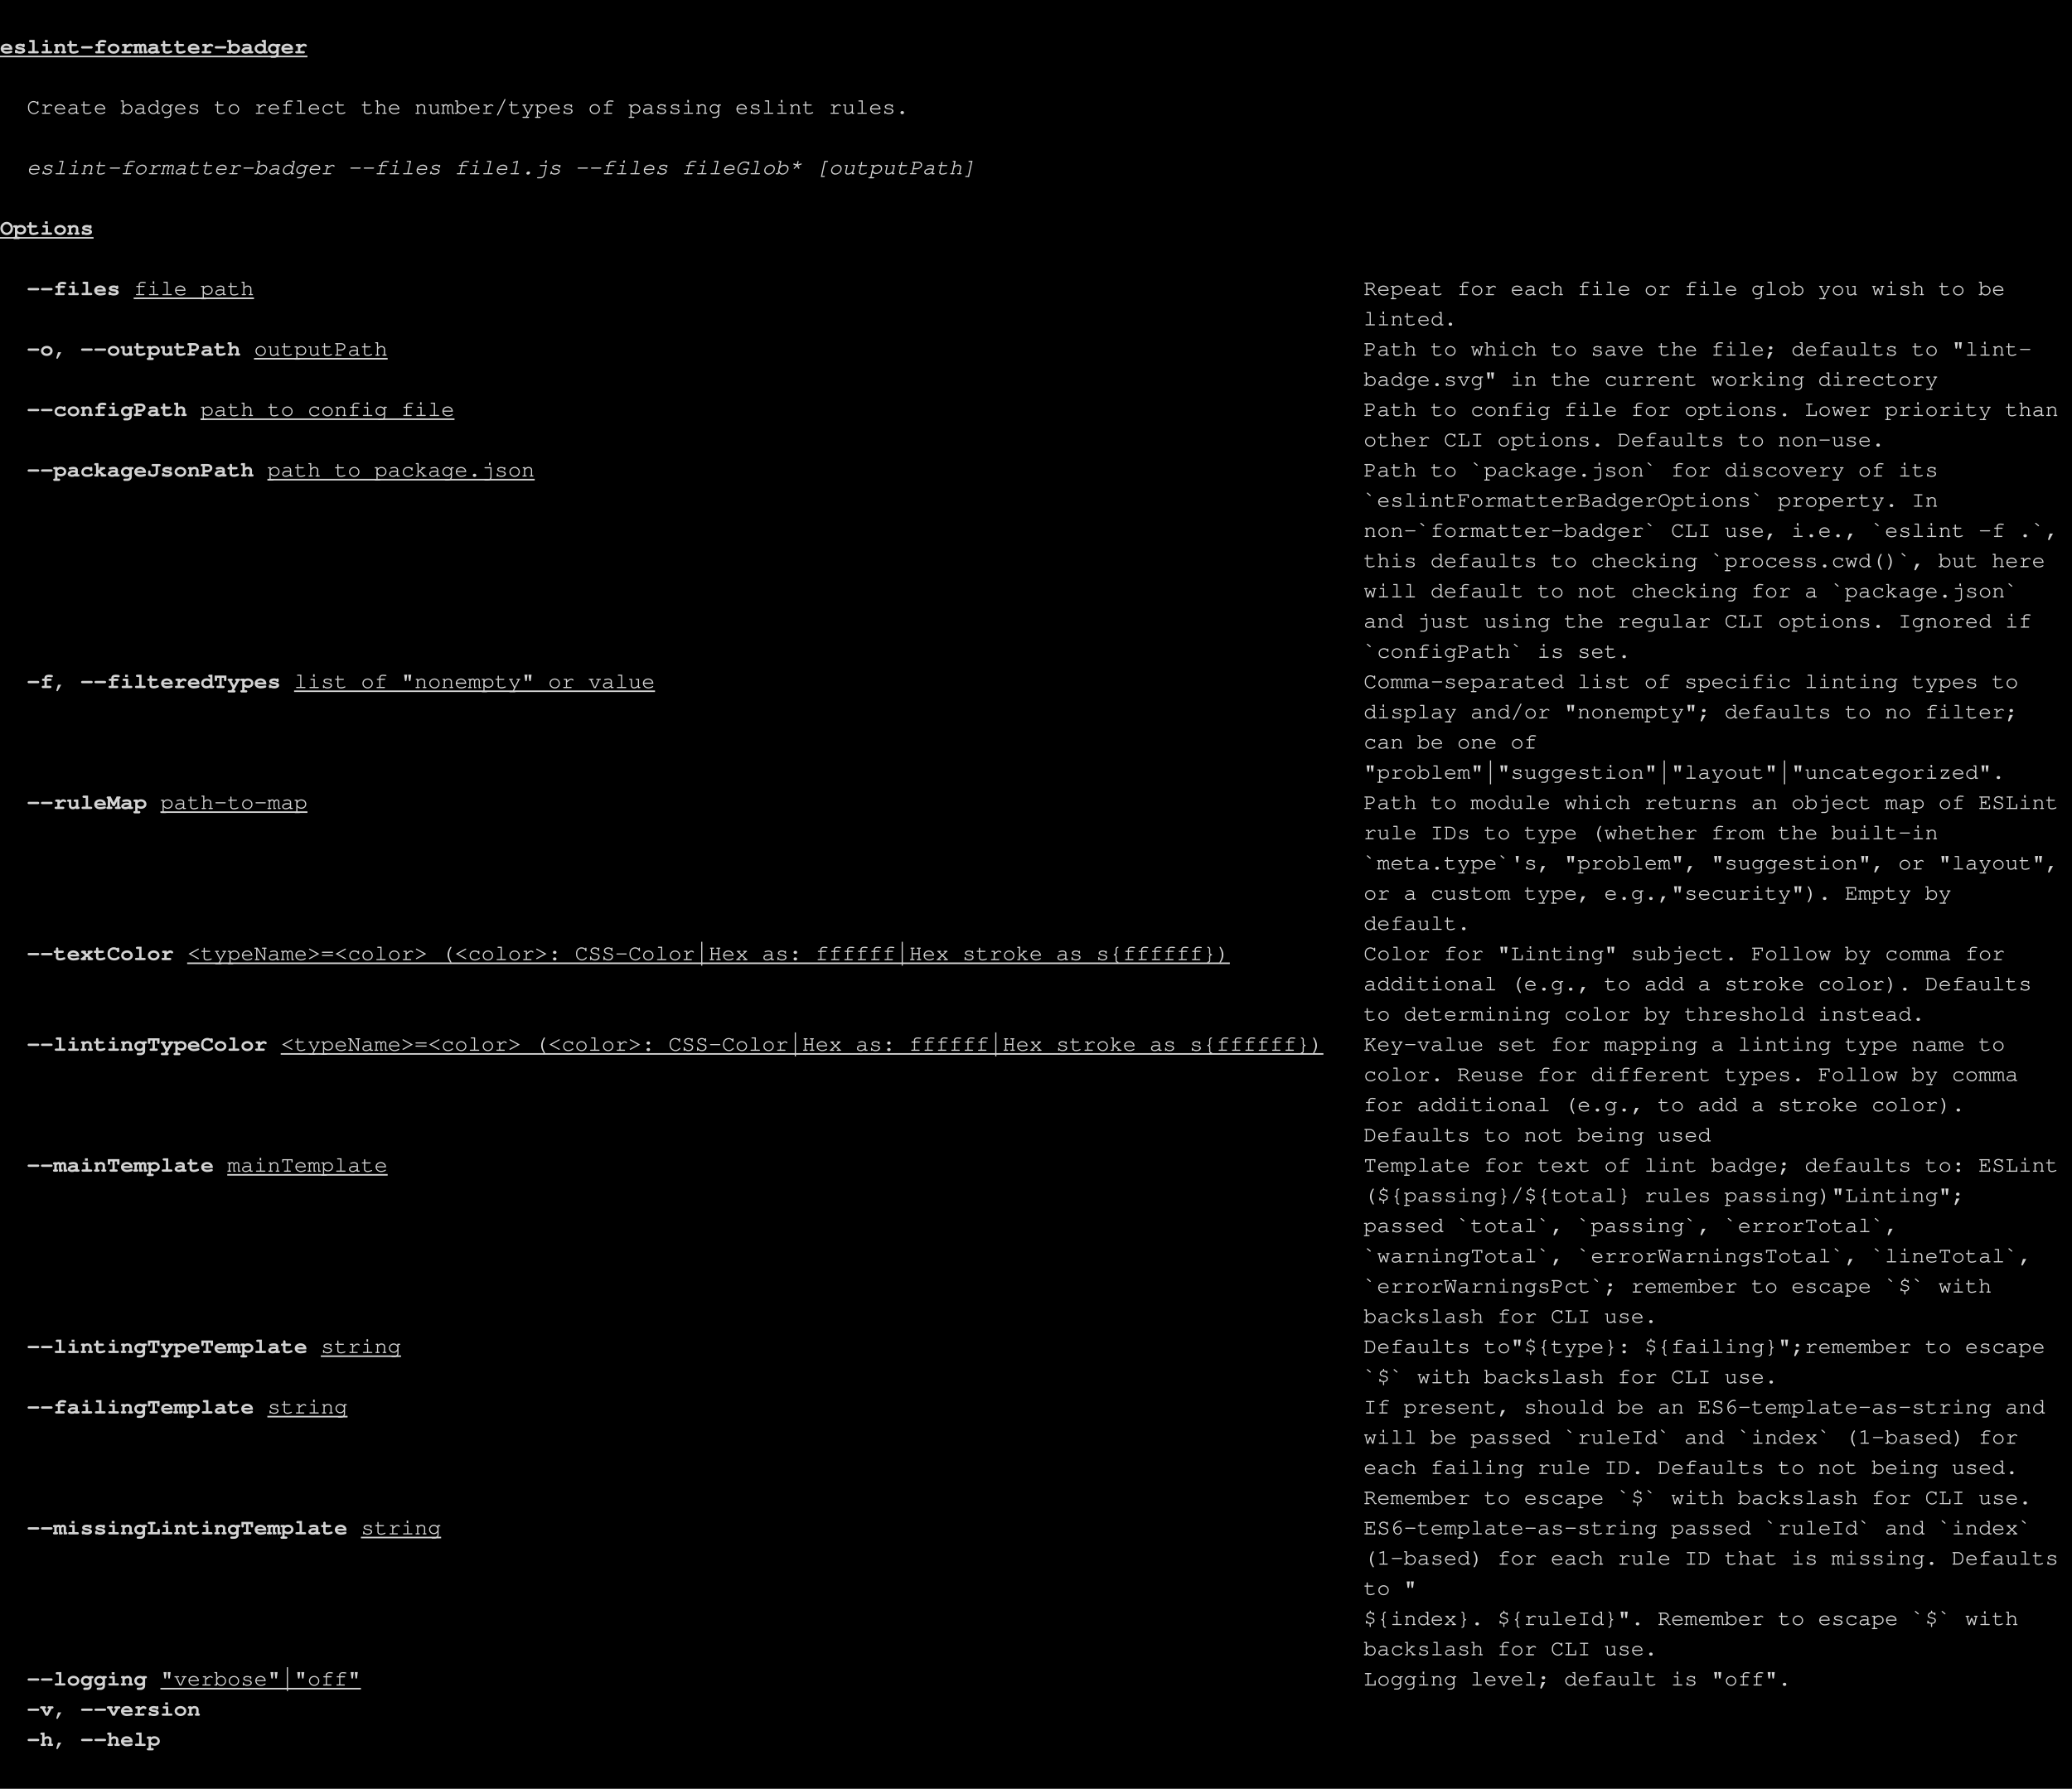
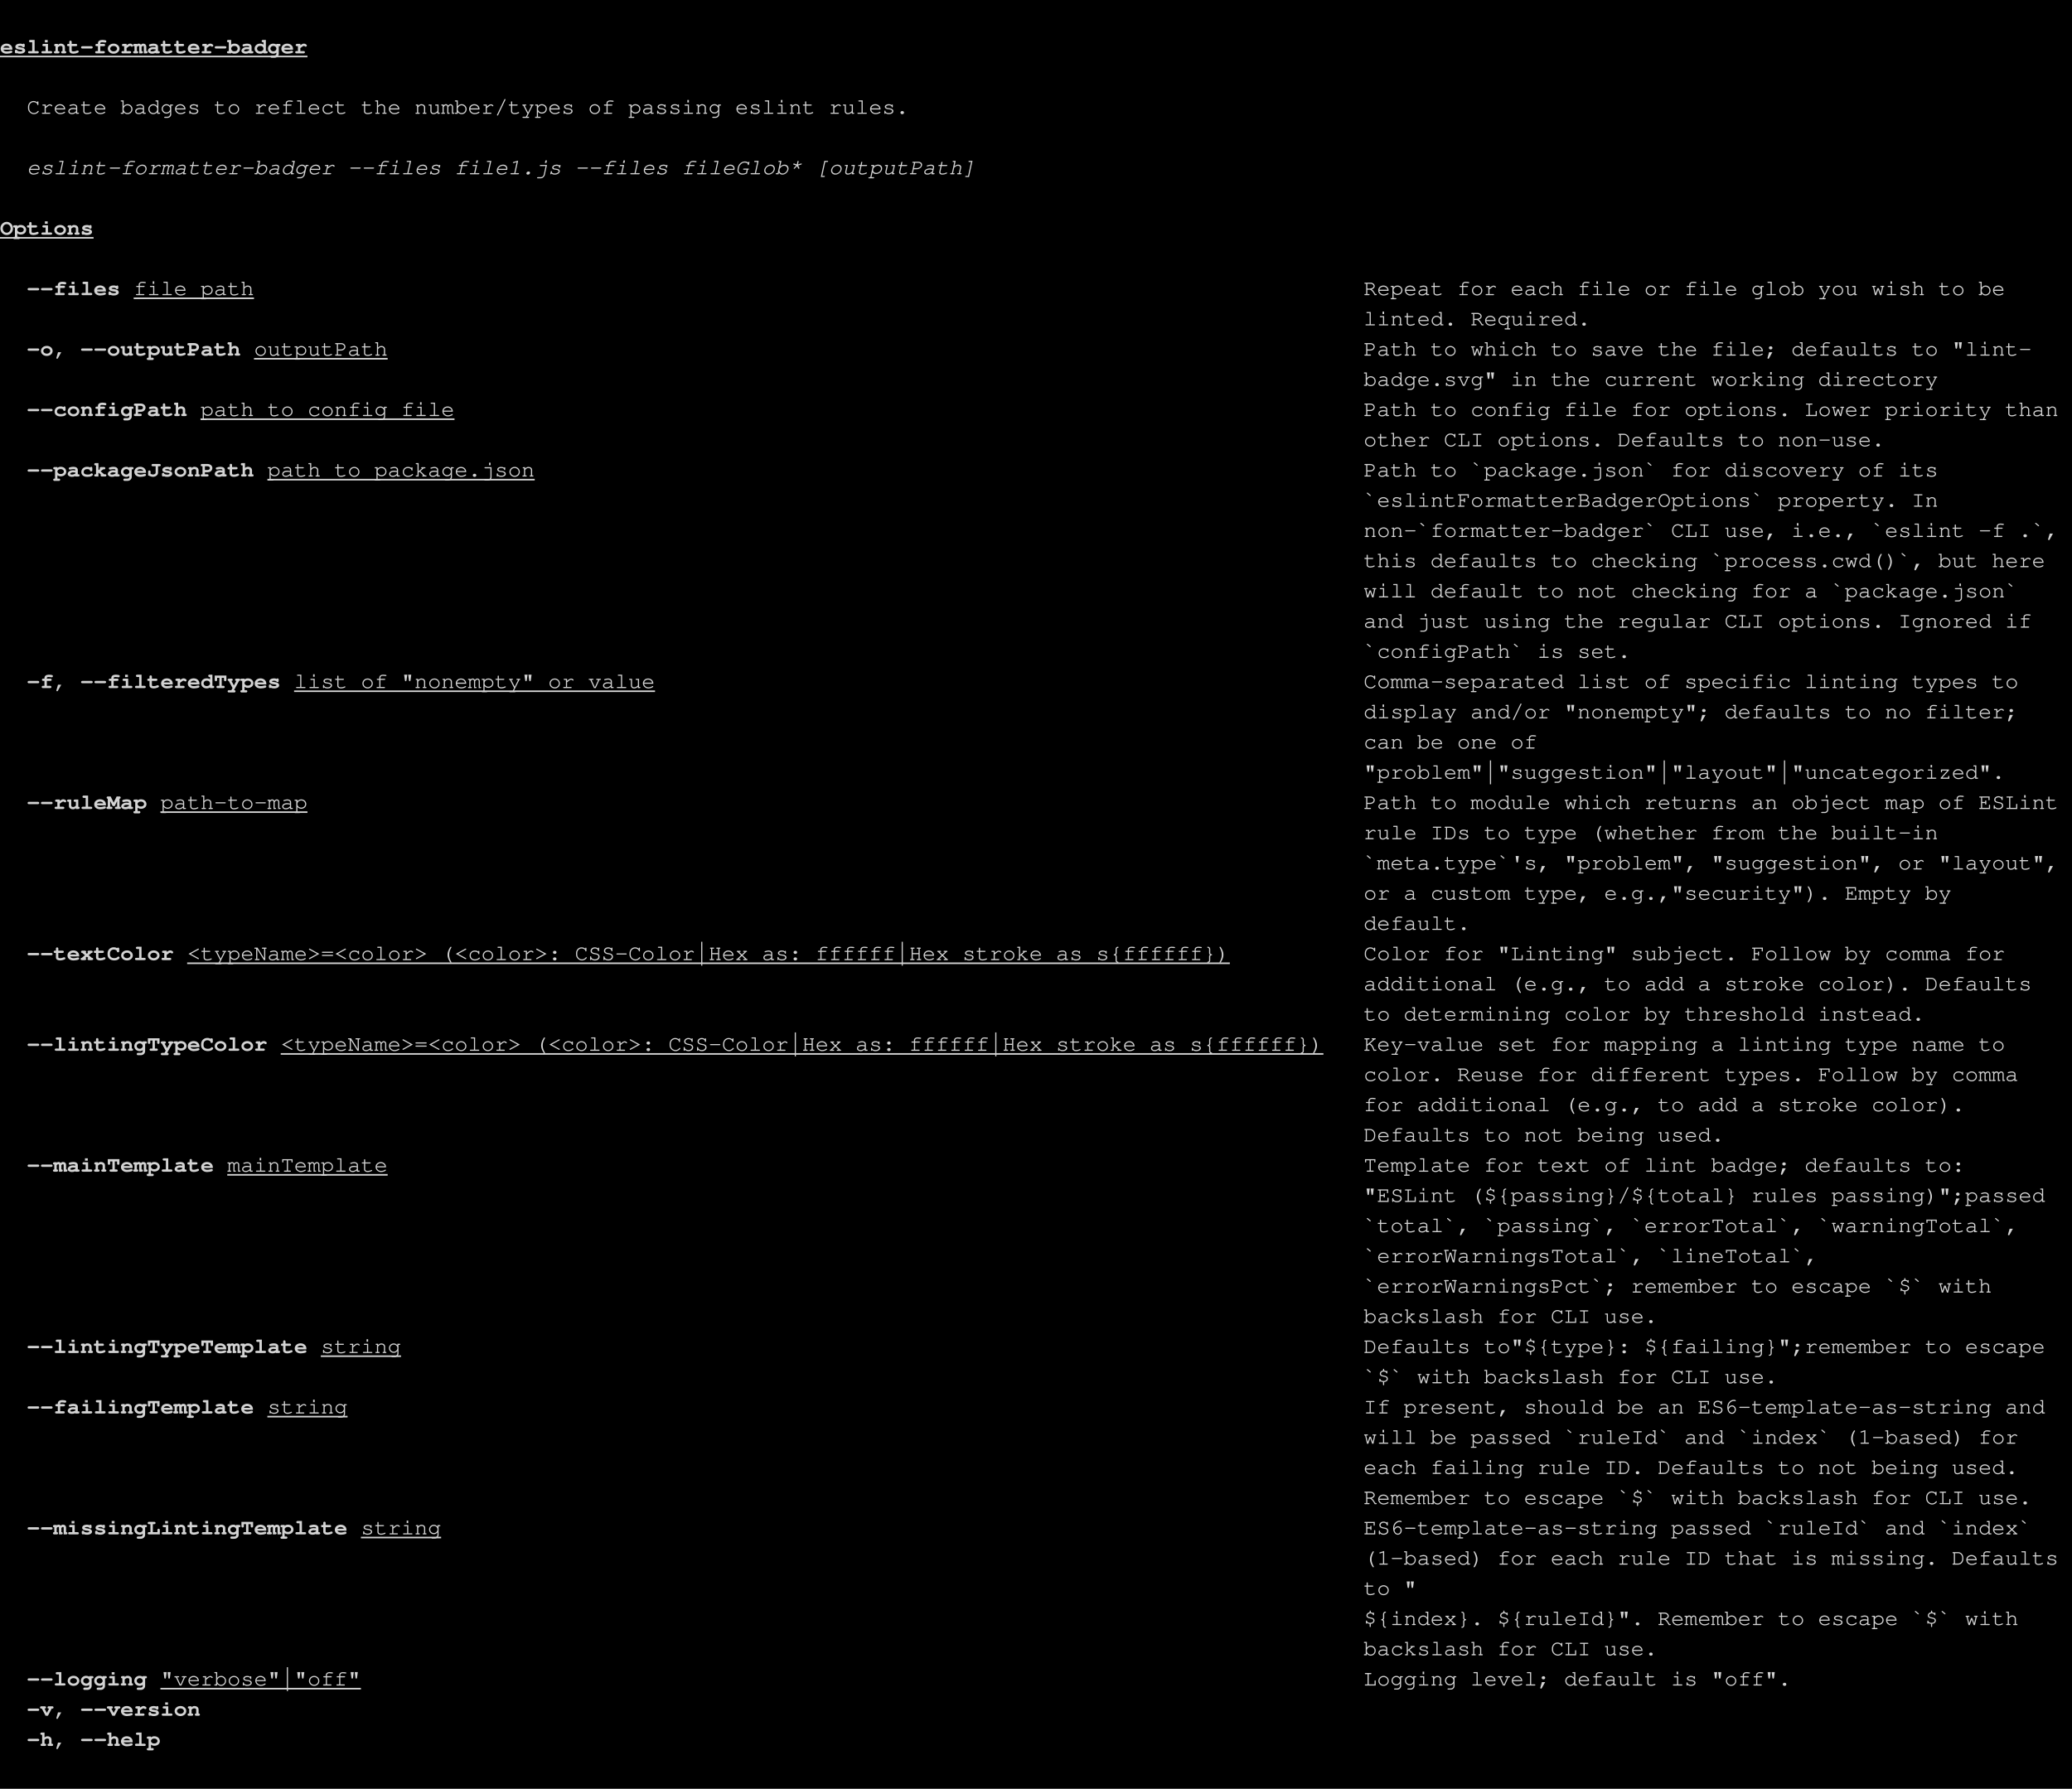
<svg xmlns="http://www.w3.org/2000/svg" viewBox="0, 0, 1302.21, 1124.45" font-family="SauceCodePro Nerd Font, Source Code Pro, Courier" font-size="14">
  <g fill="#D3D3D3">
    <rect x="0" y="0" width="1302.21" height="1124.45" fill="#000000" />
    <path d="M0,35.515 L193.231,35.515 Z" stroke="#D3D3D3" />
    <text x="0" y="33.55" font-weight="bold">eslint-formatter-badger</text>
    <text x="16.8" y="71.55">  Create badges to reflect the number/types of passing eslint rules.            </text>
    <text x="16.8" y="109.55" font-style="italic">eslint-formatter-badger --files file1.js --files fileGlob* [outputPath]</text>
    <path d="M0,149.515 L58.81,149.515 Z" stroke="#D3D3D3" />
    <text x="0" y="147.55" font-weight="bold">Options</text>
    <text x="16.8" y="185.55" font-weight="bold">--files</text>
    <path d="M84.014,187.515 L159.626,187.515 Z" stroke="#D3D3D3" />
    <text x="84.01" y="185.55">file path</text>
    <text x="856.94" y="185.55">                                                                                   Repeat for each file or file glob you wish to be     </text>
-     <text x="856.94" y="204.55">                                                                                                      linted.                                              </text>
+     <text x="856.94" y="204.55">                                                                                                      linted. Required.                                    </text>
    <text x="16.8" y="223.55" font-weight="bold">-o</text>
    <text x="33.61" y="223.55">, </text>
    <text x="50.41" y="223.55" font-weight="bold">--outputPath</text>
    <path d="M159.626,225.515 L243.64,225.515 Z" stroke="#D3D3D3" />
    <text x="159.63" y="223.55">outputPath</text>
    <text x="856.94" y="223.55">                                                                         Path to which to save the file; defaults to "lint-   </text>
    <text x="856.94" y="242.55">                                                                                                      badge.svg" in the current working directory          </text>
    <text x="16.8" y="261.55" font-weight="bold">--configPath</text>
    <path d="M126.021,263.515 L285.646,263.515 Z" stroke="#D3D3D3" />
    <text x="126.02" y="261.55">path to config file</text>
    <text x="856.94" y="261.55">                                                                    Path to config file for options. Lower priority than </text>
    <text x="856.94" y="280.55">                                                                                                      other CLI options. Defaults to non-use.              </text>
    <text x="16.8" y="299.55" font-weight="bold">--packageJsonPath</text>
    <path d="M168.027,301.515 L336.055,301.515 Z" stroke="#D3D3D3" />
    <text x="168.03" y="299.55">path to package.json</text>
    <text x="856.94" y="299.55">                                                              Path to `package.json` for discovery of its          </text>
    <text x="856.94" y="318.55">                                                                                                      `eslintFormatterBadgerOptions` property. In          </text>
    <text x="856.94" y="337.55">                                                                                                      non-`formatter-badger` CLI use, i.e., `eslint -f .`, </text>
    <text x="856.94" y="356.55">                                                                                                      this defaults to checking `process.cwd()`, but here  </text>
    <text x="856.94" y="375.55">                                                                                                      will default to not checking for a `package.json`    </text>
    <text x="856.94" y="394.55">                                                                                                      and just using the regular CLI options. Ignored if   </text>
    <text x="856.94" y="413.55">                                                                                                      `configPath` is set.                                 </text>
    <text x="16.8" y="432.55" font-weight="bold">-f</text>
    <text x="33.61" y="432.55">, </text>
    <text x="50.41" y="432.55" font-weight="bold">--filteredTypes</text>
    <path d="M184.83,434.515 L411.667,434.515 Z" stroke="#D3D3D3" />
    <text x="184.83" y="432.55">list of "nonempty" or value</text>
    <text x="856.94" y="432.55">                                                     Comma-separated list of specific linting types to    </text>
    <text x="856.94" y="451.55">                                                                                                      display and/or "nonempty"; defaults to no filter;    </text>
    <text x="856.94" y="470.55">                                                                                                      can be one of                                        </text>
    <text x="856.94" y="489.55">                                                                                                      "problem"|"suggestion"|"layout"|"uncategorized".     </text>
    <text x="16.8" y="508.55" font-weight="bold">--ruleMap</text>
    <path d="M100.816,510.515 L193.231,510.515 Z" stroke="#D3D3D3" />
    <text x="100.82" y="508.55">path-to-map</text>
    <text x="856.94" y="508.55">                                                                               Path to module which returns an object map of ESLint </text>
    <text x="856.94" y="527.55">                                                                                                      rule IDs to type (whether from the built-in          </text>
    <text x="856.94" y="546.55">                                                                                                      `meta.type`'s, "problem", "suggestion", or "layout", </text>
    <text x="856.94" y="565.55">                                                                                                      or a custom type, e.g.,"security"). Empty by         </text>
    <text x="856.94" y="584.55">                                                                                                      default.                                             </text>
    <text x="16.8" y="603.55" font-weight="bold">--textColor</text>
    <path d="M117.619,605.515 L772.926,605.515 Z" stroke="#D3D3D3" />
    <text x="117.62" y="603.55">&lt;typeName&gt;=&lt;color&gt; (&lt;color&gt;: CSS-Color|Hex as: ffffff|Hex stroke as s{ffffff})</text>
    <text x="856.94" y="603.55">          Color for "Linting" subject. Follow by comma for     </text>
    <text x="856.94" y="622.55">                                                                                                      additional (e.g., to add a stroke color). Defaults   </text>
    <text x="856.94" y="641.55">                                                                                                      to determining color by threshold instead.           </text>
    <text x="16.8" y="660.55" font-weight="bold">--lintingTypeColor</text>
    <path d="M176.429,662.515 L831.735,662.515 Z" stroke="#D3D3D3" />
    <text x="176.43" y="660.55">&lt;typeName&gt;=&lt;color&gt; (&lt;color&gt;: CSS-Color|Hex as: ffffff|Hex stroke as s{ffffff})</text>
    <text x="856.94" y="660.55">   Key-value set for mapping a linting type name to     </text>
    <text x="856.94" y="679.55">                                                                                                      color. Reuse for different types. Follow by comma    </text>
    <text x="856.94" y="698.55">                                                                                                      for additional (e.g., to add a stroke color).        </text>
-     <text x="856.94" y="717.55">                                                                                                      Defaults to not being used                           </text>
+     <text x="856.94" y="717.55">                                                                                                      Defaults to not being used.                          </text>
    <text x="16.8" y="736.55" font-weight="bold">--mainTemplate</text>
    <path d="M142.823,738.515 L243.64,738.515 Z" stroke="#D3D3D3" />
    <text x="142.82" y="736.55">mainTemplate</text>
-     <text x="856.94" y="736.55">                                                                         Template for text of lint badge; defaults to: ESLint </text>
-     <text x="856.94" y="755.55">                                                                                                      (${passing}/${total} rules passing)"Linting";        </text>
-     <text x="856.94" y="774.55">                                                                                                      passed `total`, `passing`, `errorTotal`,             </text>
-     <text x="856.94" y="793.55">                                                                                                      `warningTotal`, `errorWarningsTotal`, `lineTotal`,   </text>
+     <text x="856.94" y="736.55">                                                                         Template for text of lint badge; defaults to:        </text>
+     <text x="856.94" y="755.55">                                                                                                      "ESLint (${passing}/${total} rules passing)";passed  </text>
+     <text x="856.94" y="774.55">                                                                                                      `total`, `passing`, `errorTotal`, `warningTotal`,    </text>
+     <text x="856.94" y="793.55">                                                                                                      `errorWarningsTotal`, `lineTotal`,                   </text>
    <text x="856.94" y="812.55">                                                                                                      `errorWarningsPct`; remember to escape `$` with      </text>
    <text x="856.94" y="831.55">                                                                                                      backslash for CLI use.                               </text>
    <text x="16.8" y="850.55" font-weight="bold">--lintingTypeTemplate</text>
    <path d="M201.633,852.515 L252.041,852.515 Z" stroke="#D3D3D3" />
    <text x="201.63" y="850.55">string</text>
    <text x="856.94" y="850.55">                                                                        Defaults to"${type}: ${failing}";remember to escape  </text>
    <text x="856.94" y="869.55">                                                                                                      `$` with backslash for CLI use.                      </text>
    <text x="16.8" y="888.55" font-weight="bold">--failingTemplate</text>
    <path d="M168.027,890.515 L218.436,890.515 Z" stroke="#D3D3D3" />
    <text x="168.03" y="888.55">string</text>
    <text x="856.94" y="888.55">                                                                            If present, should be an ES6-template-as-string and  </text>
    <text x="856.94" y="907.55">                                                                                                      will be passed `ruleId` and `index` (1-based) for    </text>
    <text x="856.94" y="926.55">                                                                                                      each failing rule ID. Defaults to not being used.    </text>
    <text x="856.94" y="945.55">                                                                                                      Remember to escape `$` with backslash for CLI use.   </text>
    <text x="16.8" y="964.55" font-weight="bold">--missingLintingTemplate</text>
    <path d="M226.837,966.515 L277.245,966.515 Z" stroke="#D3D3D3" />
    <text x="226.84" y="964.55">string</text>
    <text x="856.94" y="964.55">                                                                     ES6-template-as-string passed `ruleId` and `index`   </text>
    <text x="856.94" y="983.55">                                                                                                      (1-based) for each rule ID that is missing. Defaults </text>
    <text x="856.94" y="1002.55">                                                                                                      to "                                                 </text>
    <text x="856.94" y="1021.55">                                                                                                      ${index}. ${ruleId}". Remember to escape `$` with    </text>
    <text x="856.94" y="1040.55">                                                                                                      backslash for CLI use.                               </text>
    <text x="16.8" y="1059.55" font-weight="bold">--logging</text>
    <path d="M100.816,1061.515 L226.837,1061.515 Z" stroke="#D3D3D3" />
    <text x="100.82" y="1059.55">"verbose"|"off"</text>
    <text x="856.94" y="1059.55">                                                                           Logging level; default is "off".                     </text>
    <text x="16.8" y="1078.55" font-weight="bold">-v</text>
    <text x="33.61" y="1078.55">, </text>
    <text x="50.41" y="1078.55" font-weight="bold">--version</text>
    <text x="16.8" y="1097.55" font-weight="bold">-h</text>
    <text x="33.61" y="1097.55">, </text>
    <text x="50.41" y="1097.55" font-weight="bold">--help</text>
  </g>
</svg>
